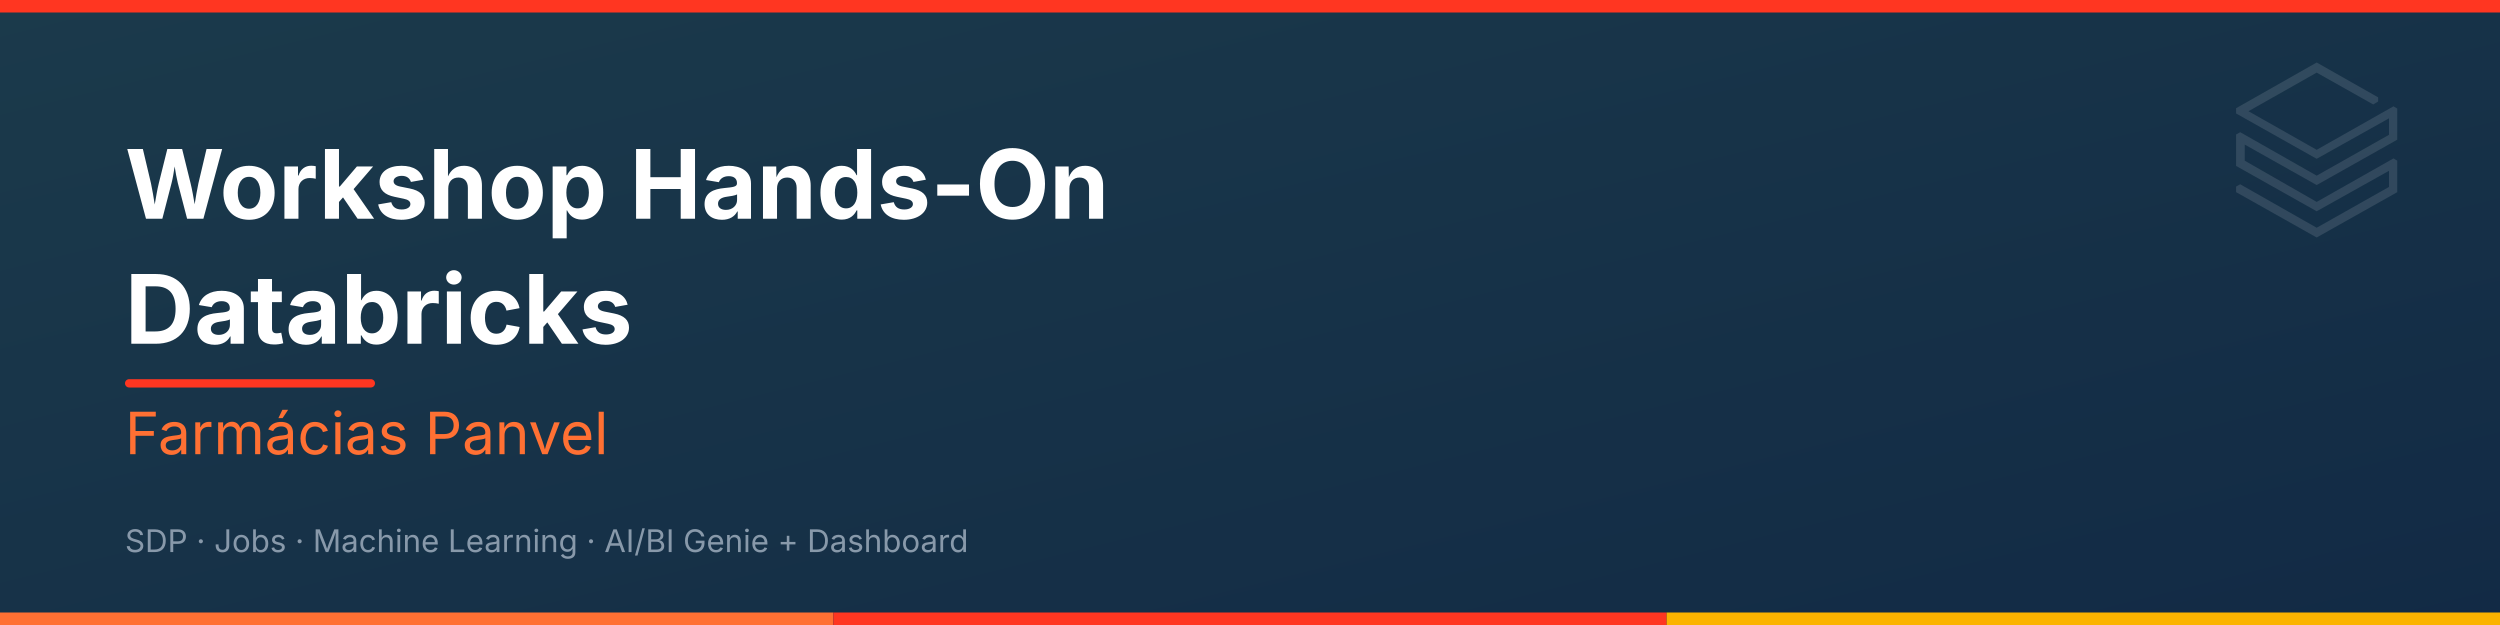
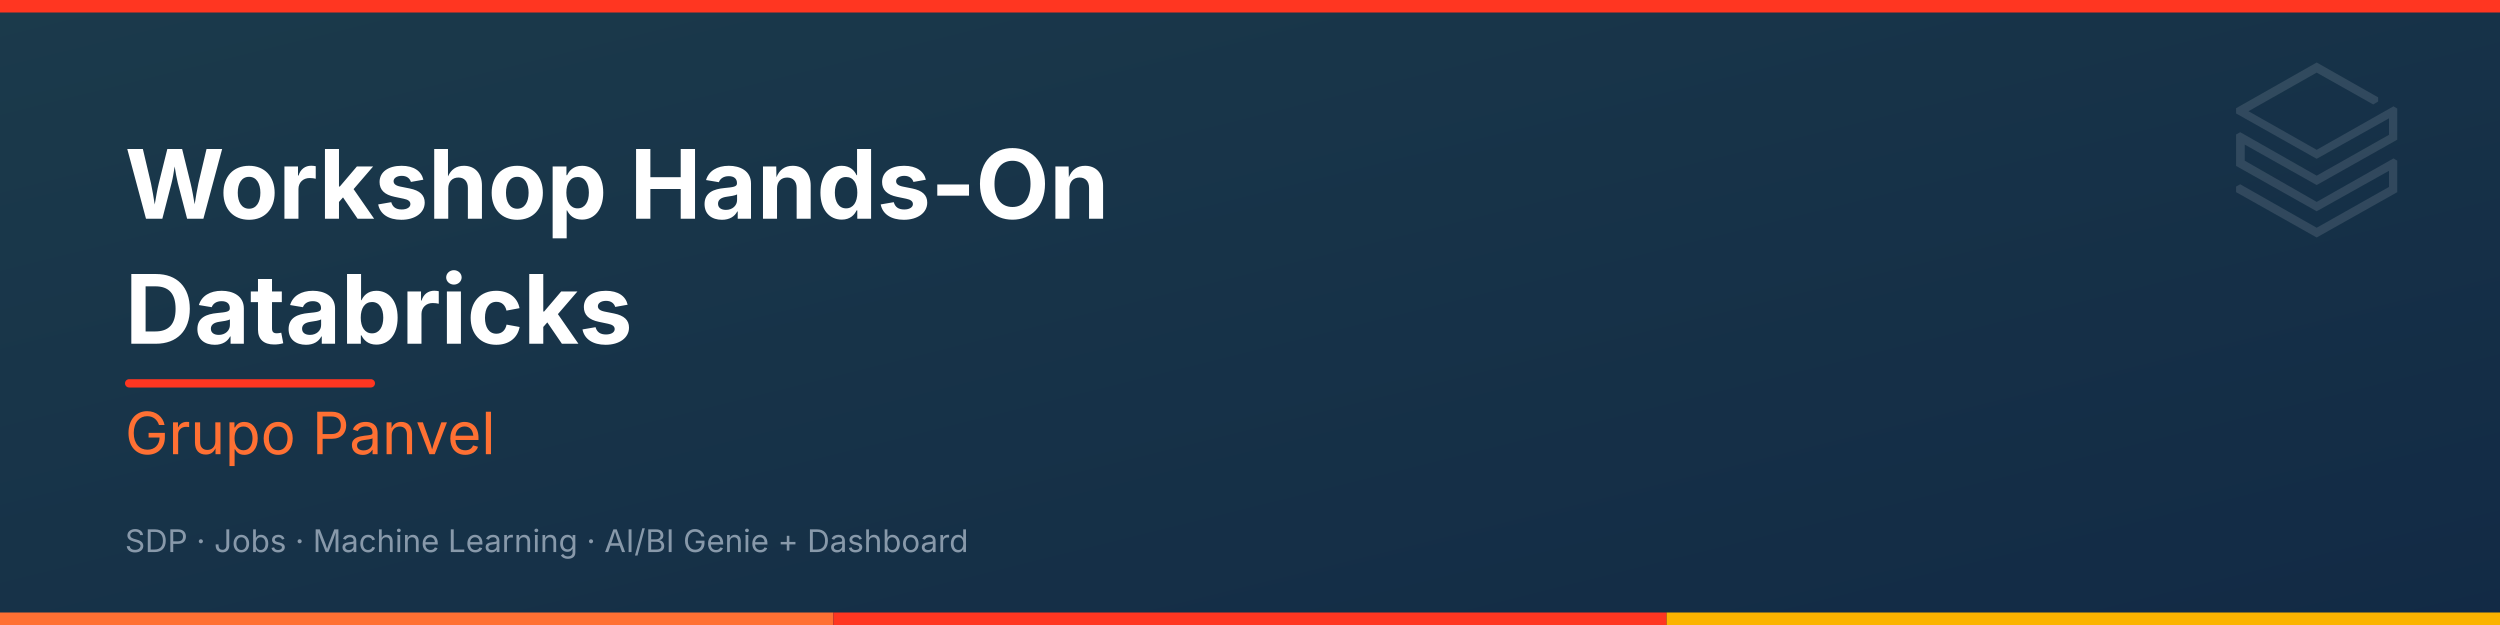
<svg xmlns="http://www.w3.org/2000/svg" width="1200" height="300" viewBox="0 0 1200 300">
  <defs>
    <linearGradient id="bg" x1="0%" y1="0%" x2="100%" y2="100%">
      <stop offset="0%" style="stop-color:#1B3A4B;stop-opacity:1" />
      <stop offset="100%" style="stop-color:#122A45;stop-opacity:1" />
    </linearGradient>
  </defs>
  <rect width="1200" height="300" fill="url(#bg)" />
  <rect width="1200" height="6" fill="#FF3621" />
  <rect x="0" y="294" width="400" height="6" fill="#FF7033" />
  <rect x="400" y="294" width="400" height="6" fill="#FF3621" />
  <rect x="800" y="294" width="400" height="6" fill="#FBB300" />
  <g transform="translate(1070,30) scale(3.5)" opacity="0.12">
    <path fill="white" d="M.95 14.184L12 20.403l9.919-5.55v2.21L12 22.662l-10.484-5.96-.565.308v.77L12 24l11.05-6.218v-4.317l-.515-.309L12 19.118l-9.867-5.653v-2.21L12 16.805l11.05-6.218V6.32l-.515-.308L12 11.974 2.647 6.681 12 1.388l7.76 4.368.668-.411v-.566L12 0 .95 6.27v.72L12 13.207l9.919-5.55v2.26L12 15.52 1.516 9.56l-.565.308Z" />
  </g>
  <text x="60" y="105" font-family="Inter, Helvetica, Arial, sans-serif" font-size="46" font-weight="700" fill="white">Workshop Hands-On</text>
  <text x="60" y="165" font-family="Inter, Helvetica, Arial, sans-serif" font-size="46" font-weight="700" fill="white">Databricks</text>
  <rect x="60" y="182" width="120" height="4" rx="2" fill="#FF3621" />
-   <text x="60" y="218" font-family="Inter, Helvetica, Arial, sans-serif" font-size="28" font-weight="400" fill="#FF7033">Farmácias Panvel</text>
+   <text x="60" y="218" font-family="Inter, Helvetica, Arial, sans-serif" font-size="28" font-weight="400" fill="#FF7033">Grupo Panvel</text>
  <text x="60" y="265" font-family="Inter, Helvetica, Arial, sans-serif" font-size="15" font-weight="400" fill="#8899AA">SDP  ·  Jobs  ·  Machine Learning  ·  AI/BI Genie + Dashboard</text>
</svg>
